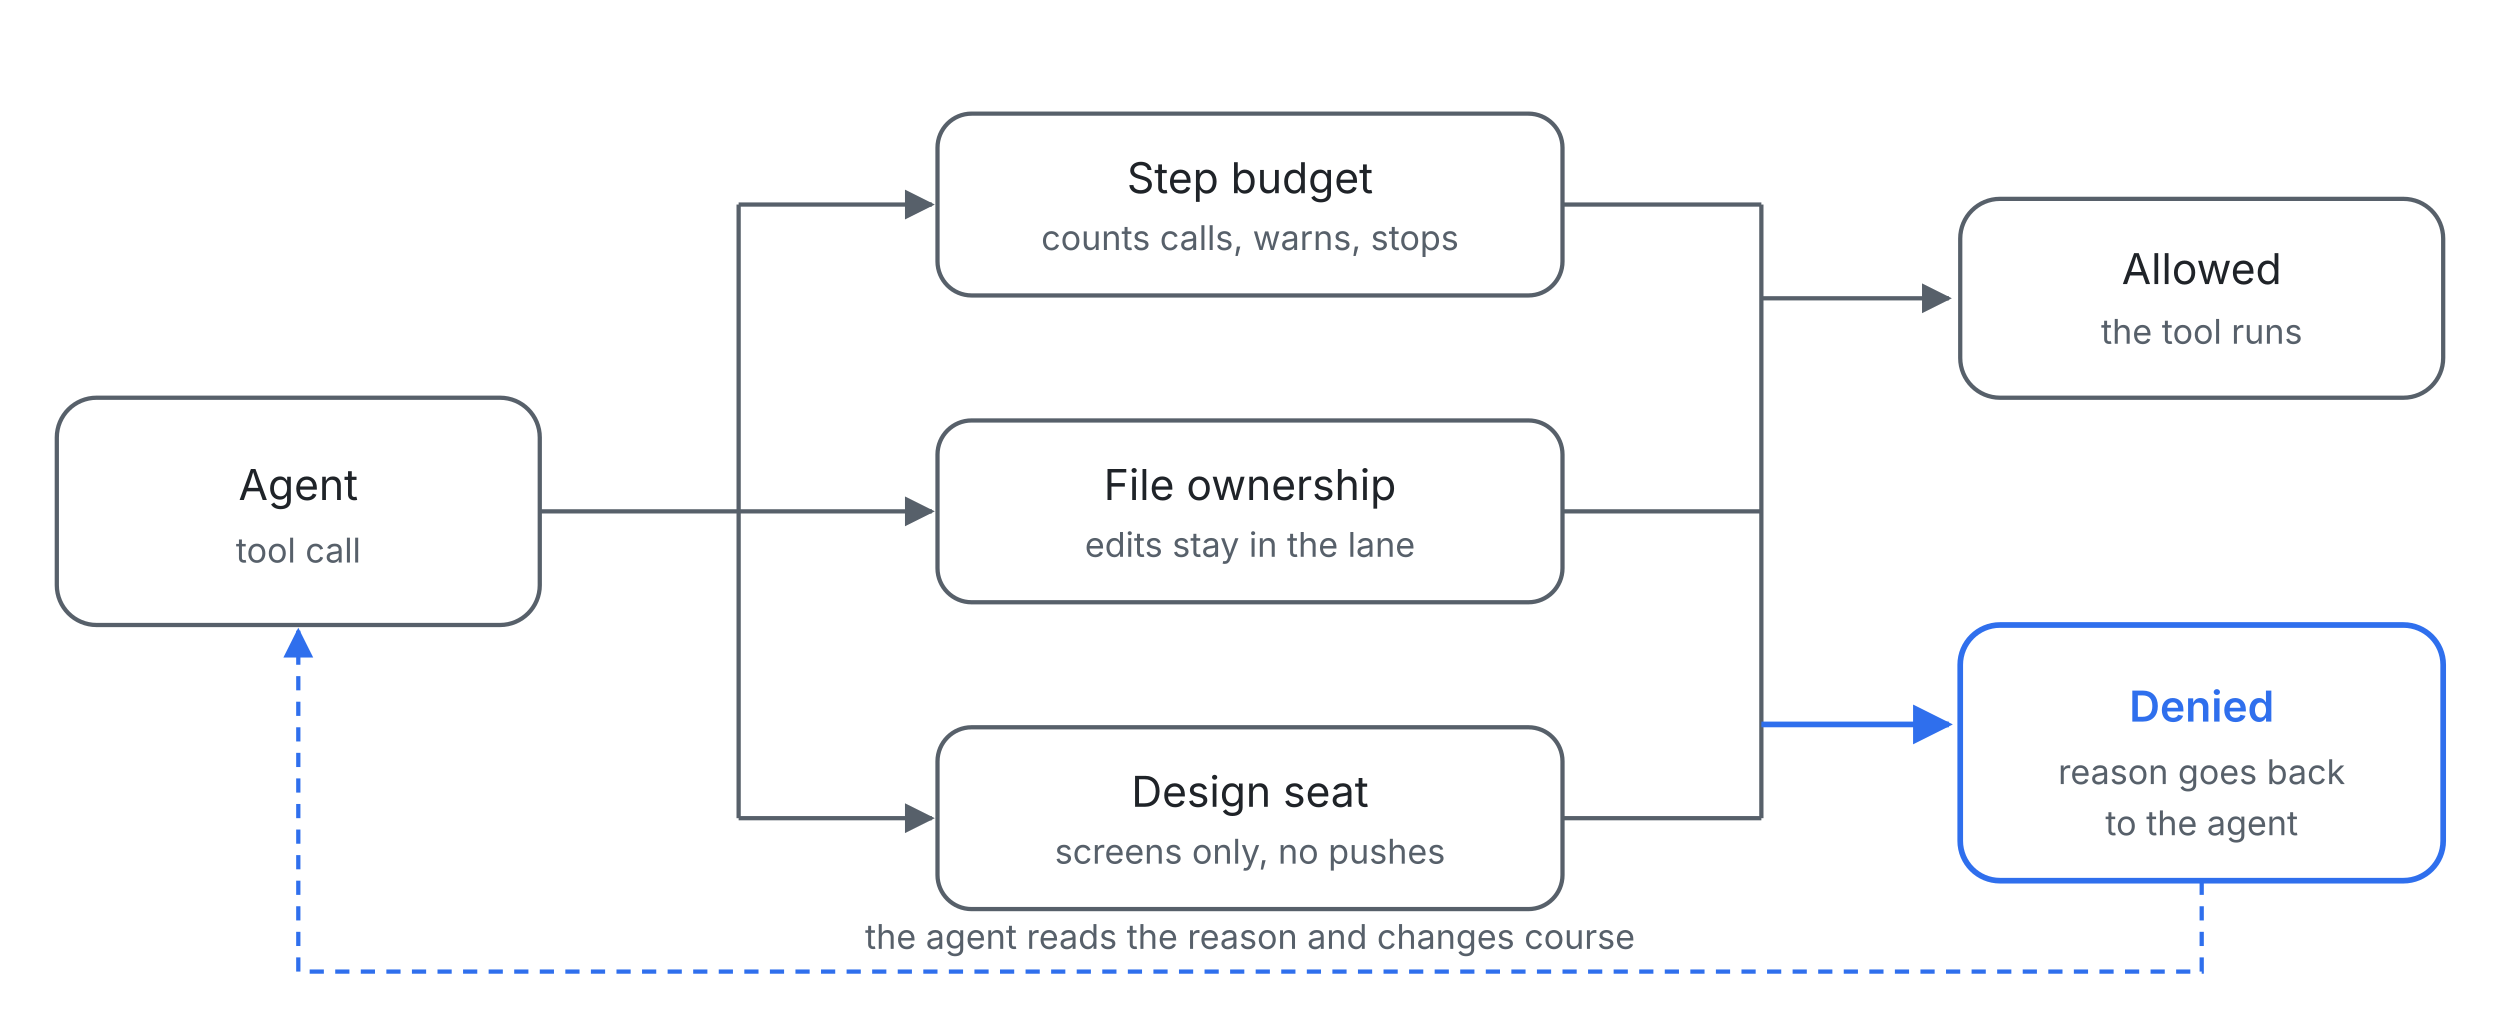
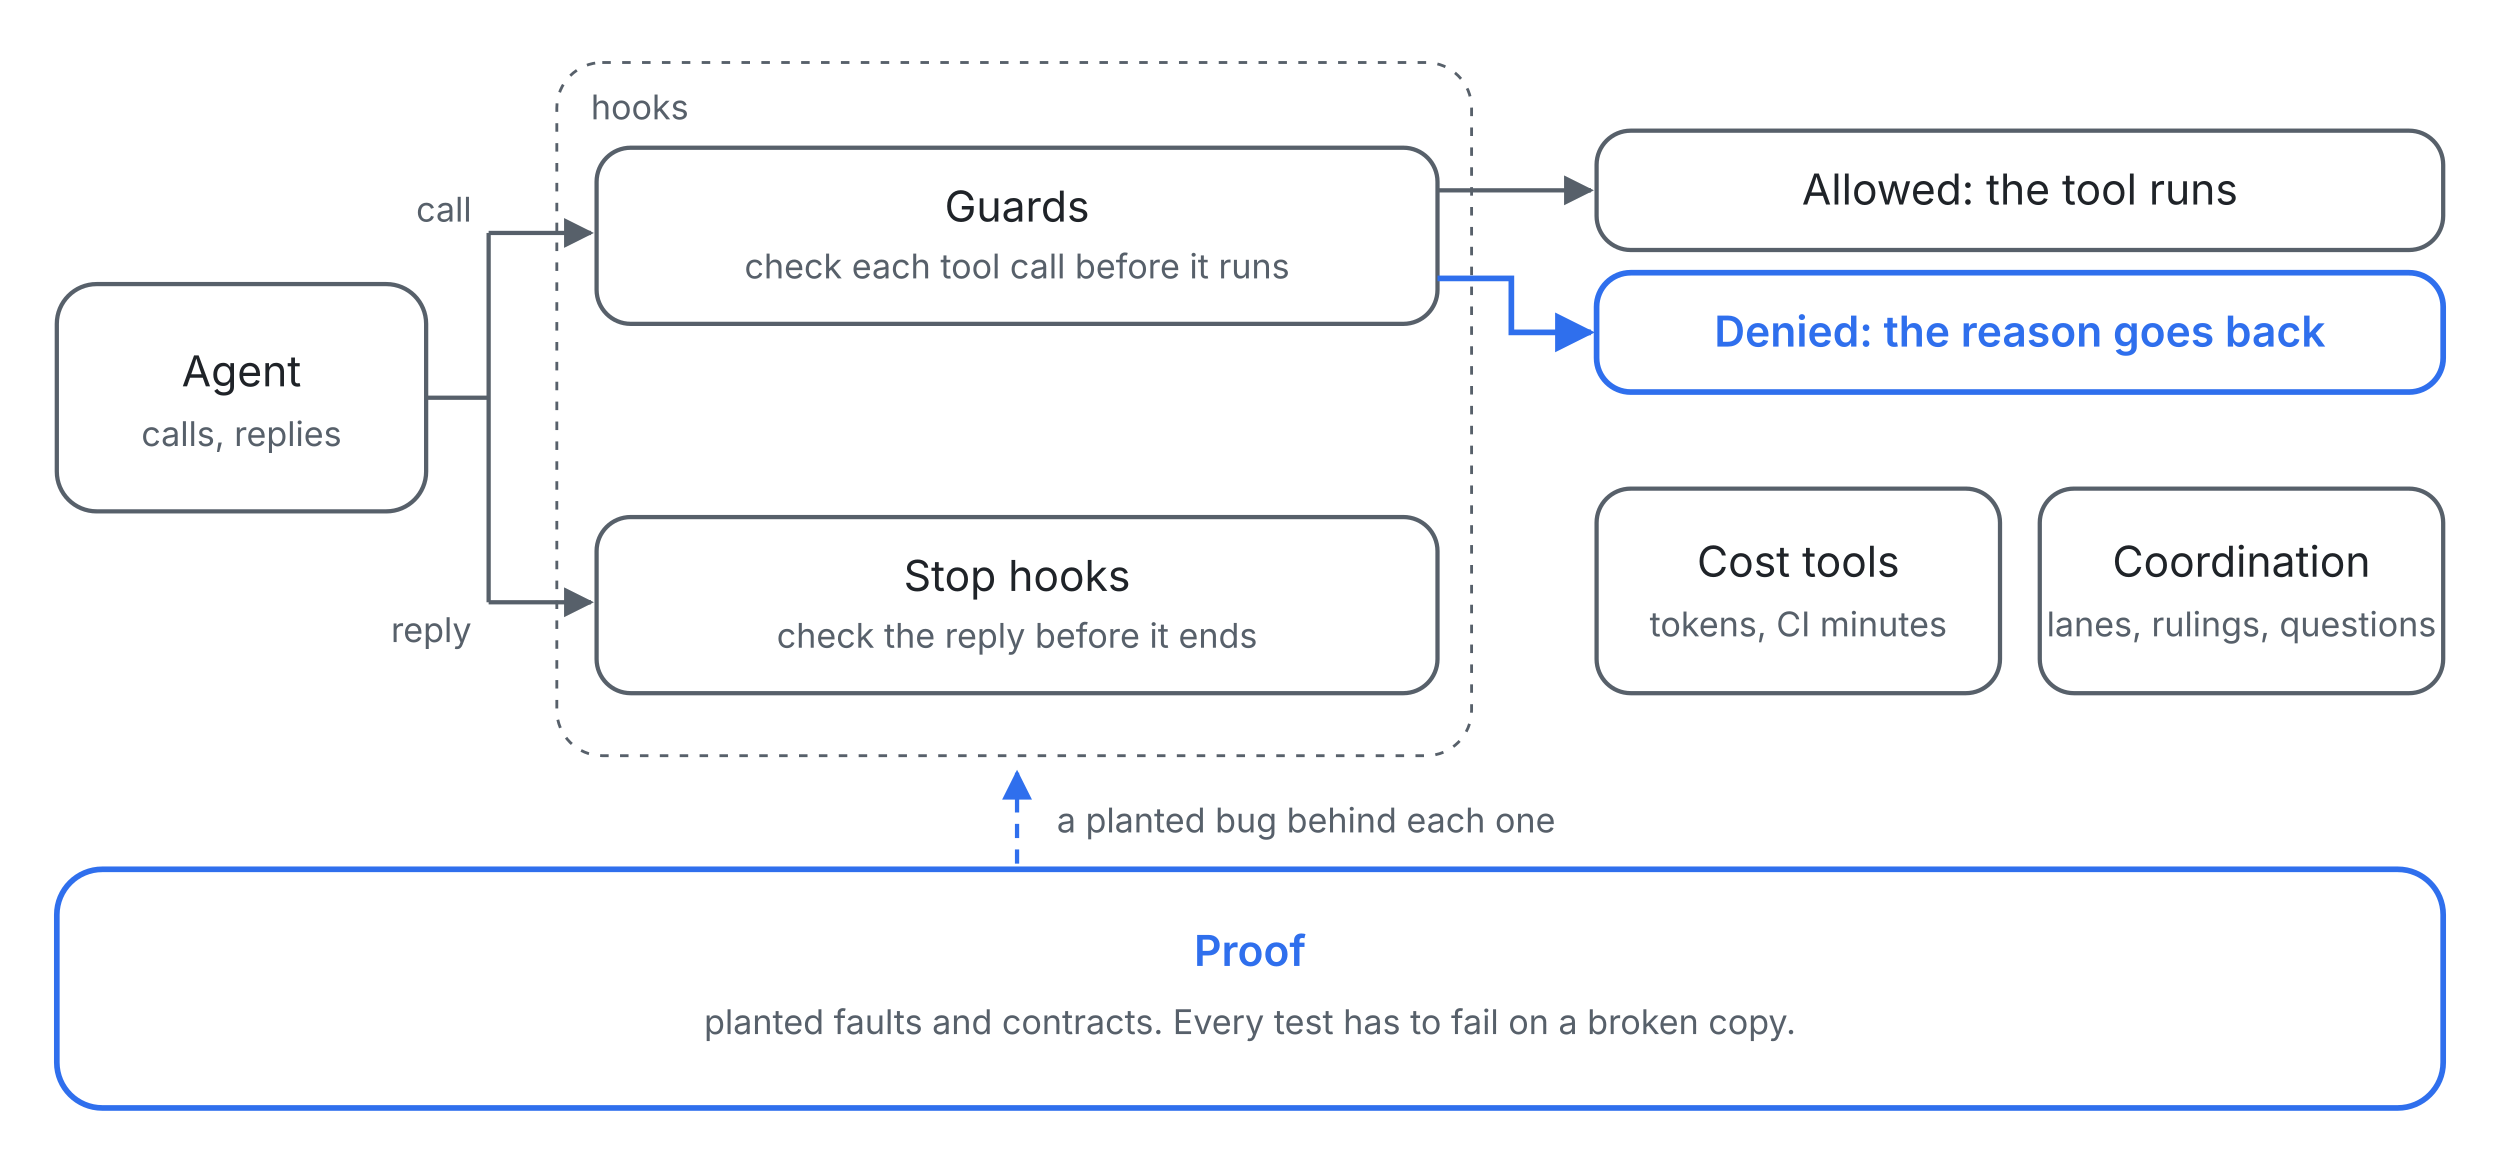
- <svg xmlns="http://www.w3.org/2000/svg" viewBox="0 0 880 360" role="img" aria-labelledby="t d">
+ <svg xmlns="http://www.w3.org/2000/svg" width="880" viewBox="0 0 880 410" role="img" aria-labelledby="t d">
  <style>
    svg { background: transparent; }
    text { font-family: system-ui, -apple-system, "Segoe UI", sans-serif; font-size: 15px; fill: #1f2328; }
    .sub { font-size: 12px; fill: #57606a; }
    .box { fill: none; stroke: #57606a; stroke-width: 1.5; }
+     .frame { fill: none; stroke: #57606a; stroke-width: 1; stroke-dasharray: 3 4; }
    .accent { fill: none; stroke: #2f6fed; stroke-width: 2; }
    .accent-text { fill: #2f6fed; font-weight: 600; }
    .line { fill: none; stroke: #57606a; stroke-width: 1.5; }
-     .back { fill: none; stroke: #2f6fed; stroke-width: 1.5; stroke-dasharray: 5 4; }
+     .up { fill: none; stroke: #2f6fed; stroke-width: 1.5; stroke-dasharray: 5 4; }
    .head { fill: #57606a; }
    .head-accent { fill: #2f6fed; }
    @media (prefers-color-scheme: dark) {
      text { fill: #e6edf3; }
      .sub { fill: #9da7b3; }
-       .box, .line { stroke: #9da7b3; }
+       .box, .line, .frame { stroke: #9da7b3; }
      .head { fill: #9da7b3; }
-       .accent, .back { stroke: #6ea0ff; }
+       .accent, .up { stroke: #6ea0ff; }
      .accent-text { fill: #6ea0ff; }
      .head-accent { fill: #6ea0ff; }
    }
  </style>
  <defs>
    <marker id="a" viewBox="0 0 10 10" refX="9" refY="5" markerWidth="7" markerHeight="7" orient="auto">
      <path d="M0 0L10 5L0 10z" class="head" />
    </marker>
    <marker id="b" viewBox="0 0 10 10" refX="9" refY="5" markerWidth="7" markerHeight="7" orient="auto">
      <path d="M0 0L10 5L0 10z" class="head-accent" />
    </marker>
  </defs>
-   <rect class="box" x="20" y="140" width="170" height="80" rx="14" />
-   <text x="105" y="176" text-anchor="middle">Agent</text>
-   <text x="105" y="198" text-anchor="middle" class="sub">tool call</text>
-   <path class="line" d="M190 180H260M260 72V288" />
-   <path class="line" d="M260 72H328" marker-end="url(#a)" />
-   <path class="line" d="M260 180H328" marker-end="url(#a)" />
-   <path class="line" d="M260 288H328" marker-end="url(#a)" />
-   <rect class="box" x="330" y="40" width="220" height="64" rx="12" />
-   <text x="440" y="68" text-anchor="middle">Step budget</text>
-   <text x="440" y="88" text-anchor="middle" class="sub">counts calls, warns, stops</text>
-   <rect class="box" x="330" y="148" width="220" height="64" rx="12" />
-   <text x="440" y="176" text-anchor="middle">File ownership</text>
-   <text x="440" y="196" text-anchor="middle" class="sub">edits stay in the lane</text>
-   <rect class="box" x="330" y="256" width="220" height="64" rx="12" />
-   <text x="440" y="284" text-anchor="middle">Design seat</text>
-   <text x="440" y="304" text-anchor="middle" class="sub">screens only, no pushes</text>
-   <path class="line" d="M550 72H620M550 180H620M550 288H620M620 72V288" />
-   <path class="line" d="M620 105H686" marker-end="url(#a)" />
-   <path class="accent" d="M620 255H686" marker-end="url(#b)" />
-   <rect class="box" x="690" y="70" width="170" height="70" rx="14" />
-   <text x="775" y="100" text-anchor="middle">Allowed</text>
-   <text x="775" y="121" text-anchor="middle" class="sub">the tool runs</text>
-   <rect class="accent" x="690" y="220" width="170" height="90" rx="14" />
-   <text x="775" y="254" text-anchor="middle" class="accent-text">Denied</text>
-   <text x="775" y="276" text-anchor="middle" class="sub">reason goes back</text>
-   <text x="775" y="294" text-anchor="middle" class="sub">to the agent</text>
-   <path class="back" d="M775 310V342H105V222" marker-end="url(#b)" />
-   <text x="440" y="334" text-anchor="middle" class="sub">the agent reads the reason and changes course</text>
+   <rect class="box" x="20" y="100" width="130" height="80" rx="14" />
+   <text x="85" y="136" text-anchor="middle">Agent</text>
+   <text x="85" y="157" text-anchor="middle" class="sub">calls, replies</text>
+   <path class="line" d="M150 140H172M172 82V212" />
+   <path class="line" d="M172 82H208" marker-end="url(#a)" />
+   <path class="line" d="M172 212H208" marker-end="url(#a)" />
+   <text x="166" y="78" class="sub" text-anchor="end">call</text>
+   <text x="166" y="226" class="sub" text-anchor="end">reply</text>
+   <rect class="frame" x="196" y="22" width="322" height="244" rx="16" />
+   <text x="208" y="42" class="sub">hooks</text>
+   <rect class="box" x="210" y="52" width="296" height="62" rx="12" />
+   <text x="358" y="78" text-anchor="middle">Guards</text>
+   <text x="358" y="98" text-anchor="middle" class="sub">check each tool call before it runs</text>
+   <rect class="box" x="210" y="182" width="296" height="62" rx="12" />
+   <text x="358" y="208" text-anchor="middle">Stop hooks</text>
+   <text x="358" y="228" text-anchor="middle" class="sub">check the reply before it ends</text>
+   <path class="line" d="M506 67H560" marker-end="url(#a)" />
+   <path class="accent" d="M506 98H532V117H560" marker-end="url(#b)" />
+   <rect class="box" x="562" y="46" width="298" height="42" rx="12" />
+   <text x="711" y="72" text-anchor="middle">Allowed: the tool runs</text>
+   <rect class="accent" x="562" y="96" width="298" height="42" rx="12" />
+   <text x="711" y="122" text-anchor="middle" class="accent-text">Denied: the reason goes back</text>
+   <rect class="box" x="562" y="172" width="142" height="72" rx="12" />
+   <text x="633" y="203" text-anchor="middle">Cost tools</text>
+   <text x="633" y="224" text-anchor="middle" class="sub">tokens, CI minutes</text>
+   <rect class="box" x="718" y="172" width="142" height="72" rx="12" />
+   <text x="789" y="203" text-anchor="middle">Coordination</text>
+   <text x="789" y="224" text-anchor="middle" class="sub">lanes, rulings, questions</text>
+   <path class="up" d="M358 304V272" marker-end="url(#b)" />
+   <text x="372" y="293" class="sub">a planted bug behind each one</text>
+   <rect class="accent" x="20" y="306" width="840" height="84" rx="16" />
+   <text x="440" y="340" text-anchor="middle" class="accent-text">Proof</text>
+   <text x="440" y="364" text-anchor="middle" class="sub">planted faults and contracts. Every test has to fail on a broken copy.</text>
</svg>
